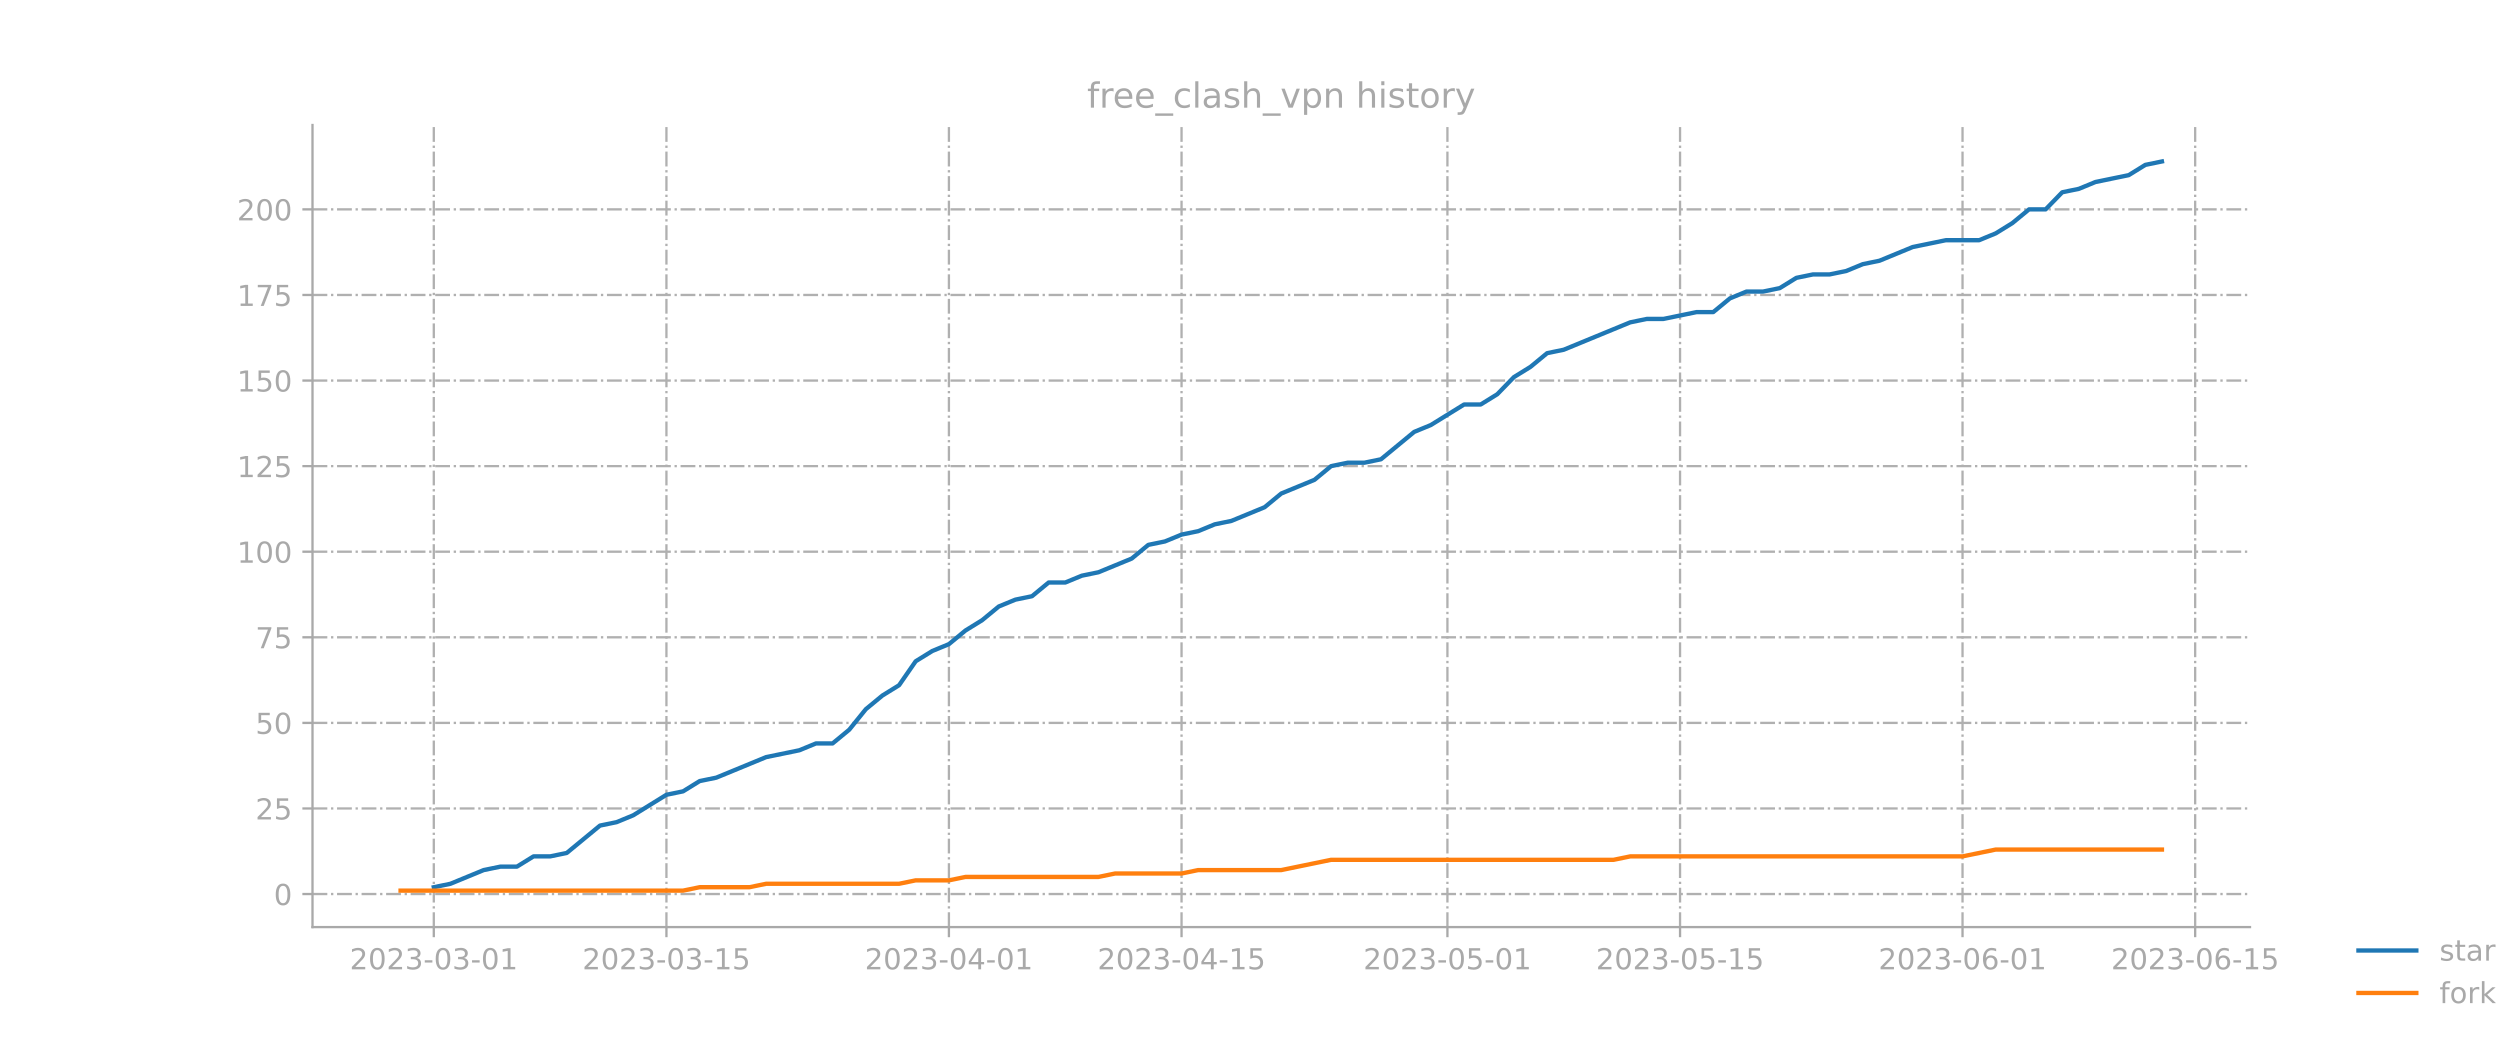
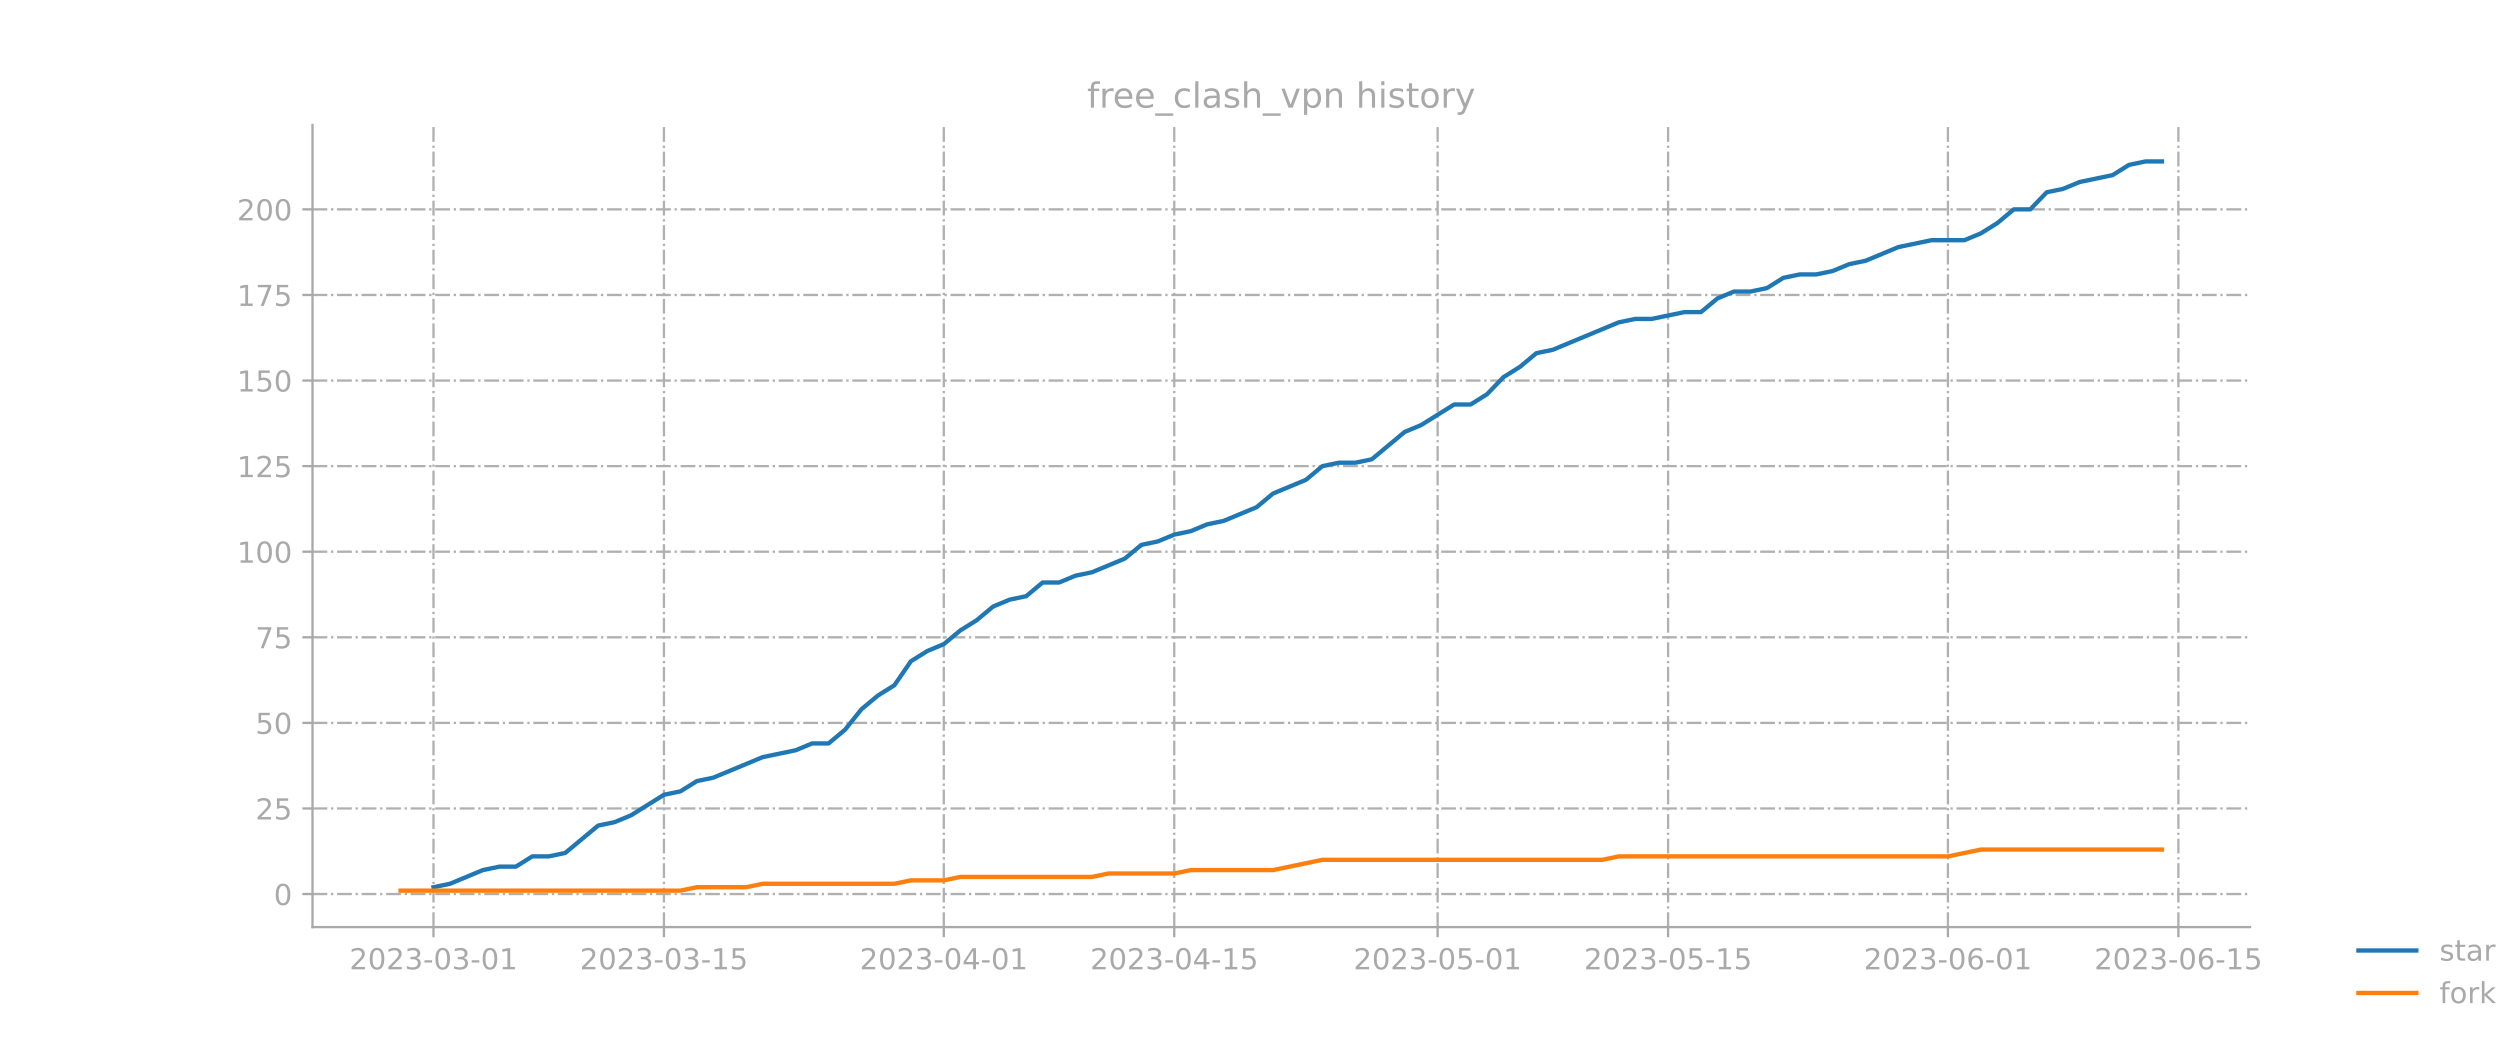
<svg xmlns="http://www.w3.org/2000/svg" xmlns:xlink="http://www.w3.org/1999/xlink" width="864pt" height="360pt" viewBox="0 0 864 360" version="1.1">
  <defs>
    <style type="text/css">*{stroke-linejoin: round; stroke-linecap: butt}</style>
  </defs>
  <g id="figure_1">
    <g id="patch_1">
      <path d="M 0 360  L 864 360  L 864 0  L 0 0  L 0 360  z " style="fill: none; opacity: 0" />
    </g>
    <g id="axes_1">
      <g id="patch_2">
        <path d="M 108 320.4  L 777.6 320.4  L 777.6 43.2  L 108 43.2  L 108 320.4  z " style="fill: none; opacity: 0" />
      </g>
      <g id="matplotlib.axis_1">
        <g id="xtick_1">
          <g id="line2d_1">
-             <path d="M 149.922 320.4  L 149.922 43.2  " clip-path="url(#p2e6ff3afac)" style="fill: none; stroke-dasharray: 5.12,1.28,0.8,1.28; stroke-dashoffset: 0; stroke: #b0b0b0; stroke-width: 0.8" />
+             <path d="M 149.814 320.4  L 149.814 43.2  " clip-path="url(#p4e46670d8c)" style="fill: none; stroke-dasharray: 5.12,1.28,0.8,1.28; stroke-dashoffset: 0; stroke: #b0b0b0; stroke-width: 0.8" />
          </g>
          <g id="line2d_2">
            <defs>
-               <path id="ma6aa16e386" d="M 0 0  L 0 3.5  " style="stroke: #a9a9a9; stroke-width: 0.8" />
+               <path id="m355b3c4fee" d="M 0 0  L 0 3.5  " style="stroke: #a9a9a9; stroke-width: 0.8" />
            </defs>
            <g>
-               <use xlink:href="#ma6aa16e386" x="149.922" y="320.4" style="fill: #a9a9a9; stroke: #a9a9a9; stroke-width: 0.8" />
+               <use xlink:href="#m355b3c4fee" x="149.814" y="320.4" style="fill: #a9a9a9; stroke: #a9a9a9; stroke-width: 0.8" />
            </g>
          </g>
          <g id="text_1">
-             <g style="fill: #a9a9a9" transform="translate(120.864 334.9984) scale(0.1 -0.1)">
+             <g style="fill: #a9a9a9" transform="translate(120.7566 334.9984) scale(0.1 -0.1)">
              <defs>
                <path id="DejaVuSans-32" d="M 1228 531  L 3431 531  L 3431 0  L 469 0  L 469 531  Q 828 903 1448 1529  Q 2069 2156 2228 2338  Q 2531 2678 2651 2914  Q 2772 3150 2772 3378  Q 2772 3750 2511 3984  Q 2250 4219 1831 4219  Q 1534 4219 1204 4116  Q 875 4013 500 3803  L 500 4441  Q 881 4594 1212 4672  Q 1544 4750 1819 4750  Q 2544 4750 2975 4387  Q 3406 4025 3406 3419  Q 3406 3131 3298 2873  Q 3191 2616 2906 2266  Q 2828 2175 2409 1742  Q 1991 1309 1228 531  z " transform="scale(0.015625)" />
                <path id="DejaVuSans-30" d="M 2034 4250  Q 1547 4250 1301 3770  Q 1056 3291 1056 2328  Q 1056 1369 1301 889  Q 1547 409 2034 409  Q 2525 409 2770 889  Q 3016 1369 3016 2328  Q 3016 3291 2770 3770  Q 2525 4250 2034 4250  z M 2034 4750  Q 2819 4750 3233 4129  Q 3647 3509 3647 2328  Q 3647 1150 3233 529  Q 2819 -91 2034 -91  Q 1250 -91 836 529  Q 422 1150 422 2328  Q 422 3509 836 4129  Q 1250 4750 2034 4750  z " transform="scale(0.015625)" />
                <path id="DejaVuSans-33" d="M 2597 2516  Q 3050 2419 3304 2112  Q 3559 1806 3559 1356  Q 3559 666 3084 287  Q 2609 -91 1734 -91  Q 1441 -91 1130 -33  Q 819 25 488 141  L 488 750  Q 750 597 1062 519  Q 1375 441 1716 441  Q 2309 441 2620 675  Q 2931 909 2931 1356  Q 2931 1769 2642 2001  Q 2353 2234 1838 2234  L 1294 2234  L 1294 2753  L 1863 2753  Q 2328 2753 2575 2939  Q 2822 3125 2822 3475  Q 2822 3834 2567 4026  Q 2313 4219 1838 4219  Q 1578 4219 1281 4162  Q 984 4106 628 3988  L 628 4550  Q 988 4650 1302 4700  Q 1616 4750 1894 4750  Q 2613 4750 3031 4423  Q 3450 4097 3450 3541  Q 3450 3153 3228 2886  Q 3006 2619 2597 2516  z " transform="scale(0.015625)" />
                <path id="DejaVuSans-2d" d="M 313 2009  L 1997 2009  L 1997 1497  L 313 1497  L 313 2009  z " transform="scale(0.015625)" />
                <path id="DejaVuSans-31" d="M 794 531  L 1825 531  L 1825 4091  L 703 3866  L 703 4441  L 1819 4666  L 2450 4666  L 2450 531  L 3481 531  L 3481 0  L 794 0  L 794 531  z " transform="scale(0.015625)" />
              </defs>
              <use xlink:href="#DejaVuSans-32" />
              <use xlink:href="#DejaVuSans-30" x="63.623" />
              <use xlink:href="#DejaVuSans-32" x="127.246" />
              <use xlink:href="#DejaVuSans-33" x="190.869" />
              <use xlink:href="#DejaVuSans-2d" x="254.492" />
              <use xlink:href="#DejaVuSans-30" x="290.576" />
              <use xlink:href="#DejaVuSans-33" x="354.199" />
              <use xlink:href="#DejaVuSans-2d" x="417.822" />
              <use xlink:href="#DejaVuSans-30" x="453.906" />
              <use xlink:href="#DejaVuSans-31" x="517.529" />
            </g>
          </g>
        </g>
        <g id="xtick_2">
          <g id="line2d_3">
-             <path d="M 230.32 320.4  L 230.32 43.2  " clip-path="url(#p2e6ff3afac)" style="fill: none; stroke-dasharray: 5.12,1.28,0.8,1.28; stroke-dashoffset: 0; stroke: #b0b0b0; stroke-width: 0.8" />
+             <path d="M 229.461 320.4  L 229.461 43.2  " clip-path="url(#p4e46670d8c)" style="fill: none; stroke-dasharray: 5.12,1.28,0.8,1.28; stroke-dashoffset: 0; stroke: #b0b0b0; stroke-width: 0.8" />
          </g>
          <g id="line2d_4">
            <g>
-               <use xlink:href="#ma6aa16e386" x="230.32" y="320.4" style="fill: #a9a9a9; stroke: #a9a9a9; stroke-width: 0.8" />
+               <use xlink:href="#m355b3c4fee" x="229.461" y="320.4" style="fill: #a9a9a9; stroke: #a9a9a9; stroke-width: 0.8" />
            </g>
          </g>
          <g id="text_2">
-             <g style="fill: #a9a9a9" transform="translate(201.2619 334.9984) scale(0.1 -0.1)">
+             <g style="fill: #a9a9a9" transform="translate(200.4032 334.9984) scale(0.1 -0.1)">
              <defs>
                <path id="DejaVuSans-35" d="M 691 4666  L 3169 4666  L 3169 4134  L 1269 4134  L 1269 2991  Q 1406 3038 1543 3061  Q 1681 3084 1819 3084  Q 2600 3084 3056 2656  Q 3513 2228 3513 1497  Q 3513 744 3044 326  Q 2575 -91 1722 -91  Q 1428 -91 1123 -41  Q 819 9 494 109  L 494 744  Q 775 591 1075 516  Q 1375 441 1709 441  Q 2250 441 2565 725  Q 2881 1009 2881 1497  Q 2881 1984 2565 2268  Q 2250 2553 1709 2553  Q 1456 2553 1204 2497  Q 953 2441 691 2322  L 691 4666  z " transform="scale(0.015625)" />
              </defs>
              <use xlink:href="#DejaVuSans-32" />
              <use xlink:href="#DejaVuSans-30" x="63.623" />
              <use xlink:href="#DejaVuSans-32" x="127.246" />
              <use xlink:href="#DejaVuSans-33" x="190.869" />
              <use xlink:href="#DejaVuSans-2d" x="254.492" />
              <use xlink:href="#DejaVuSans-30" x="290.576" />
              <use xlink:href="#DejaVuSans-33" x="354.199" />
              <use xlink:href="#DejaVuSans-2d" x="417.822" />
              <use xlink:href="#DejaVuSans-31" x="453.906" />
              <use xlink:href="#DejaVuSans-35" x="517.529" />
            </g>
          </g>
        </g>
        <g id="xtick_3">
          <g id="line2d_5">
-             <path d="M 327.946 320.4  L 327.946 43.2  " clip-path="url(#p2e6ff3afac)" style="fill: none; stroke-dasharray: 5.12,1.28,0.8,1.28; stroke-dashoffset: 0; stroke: #b0b0b0; stroke-width: 0.8" />
+             <path d="M 326.175 320.4  L 326.175 43.2  " clip-path="url(#p4e46670d8c)" style="fill: none; stroke-dasharray: 5.12,1.28,0.8,1.28; stroke-dashoffset: 0; stroke: #b0b0b0; stroke-width: 0.8" />
          </g>
          <g id="line2d_6">
            <g>
-               <use xlink:href="#ma6aa16e386" x="327.946" y="320.4" style="fill: #a9a9a9; stroke: #a9a9a9; stroke-width: 0.8" />
+               <use xlink:href="#m355b3c4fee" x="326.175" y="320.4" style="fill: #a9a9a9; stroke: #a9a9a9; stroke-width: 0.8" />
            </g>
          </g>
          <g id="text_3">
-             <g style="fill: #a9a9a9" transform="translate(298.888 334.9984) scale(0.1 -0.1)">
+             <g style="fill: #a9a9a9" transform="translate(297.1169 334.9984) scale(0.1 -0.1)">
              <defs>
                <path id="DejaVuSans-34" d="M 2419 4116  L 825 1625  L 2419 1625  L 2419 4116  z M 2253 4666  L 3047 4666  L 3047 1625  L 3713 1625  L 3713 1100  L 3047 1100  L 3047 0  L 2419 0  L 2419 1100  L 313 1100  L 313 1709  L 2253 4666  z " transform="scale(0.015625)" />
              </defs>
              <use xlink:href="#DejaVuSans-32" />
              <use xlink:href="#DejaVuSans-30" x="63.623" />
              <use xlink:href="#DejaVuSans-32" x="127.246" />
              <use xlink:href="#DejaVuSans-33" x="190.869" />
              <use xlink:href="#DejaVuSans-2d" x="254.492" />
              <use xlink:href="#DejaVuSans-30" x="290.576" />
              <use xlink:href="#DejaVuSans-34" x="354.199" />
              <use xlink:href="#DejaVuSans-2d" x="417.822" />
              <use xlink:href="#DejaVuSans-30" x="453.906" />
              <use xlink:href="#DejaVuSans-31" x="517.529" />
            </g>
          </g>
        </g>
        <g id="xtick_4">
          <g id="line2d_7">
-             <path d="M 408.344 320.4  L 408.344 43.2  " clip-path="url(#p2e6ff3afac)" style="fill: none; stroke-dasharray: 5.12,1.28,0.8,1.28; stroke-dashoffset: 0; stroke: #b0b0b0; stroke-width: 0.8" />
+             <path d="M 405.821 320.4  L 405.821 43.2  " clip-path="url(#p4e46670d8c)" style="fill: none; stroke-dasharray: 5.12,1.28,0.8,1.28; stroke-dashoffset: 0; stroke: #b0b0b0; stroke-width: 0.8" />
          </g>
          <g id="line2d_8">
            <g>
-               <use xlink:href="#ma6aa16e386" x="408.344" y="320.4" style="fill: #a9a9a9; stroke: #a9a9a9; stroke-width: 0.8" />
+               <use xlink:href="#m355b3c4fee" x="405.821" y="320.4" style="fill: #a9a9a9; stroke: #a9a9a9; stroke-width: 0.8" />
            </g>
          </g>
          <g id="text_4">
-             <g style="fill: #a9a9a9" transform="translate(379.2859 334.9984) scale(0.1 -0.1)">
+             <g style="fill: #a9a9a9" transform="translate(376.7634 334.9984) scale(0.1 -0.1)">
              <use xlink:href="#DejaVuSans-32" />
              <use xlink:href="#DejaVuSans-30" x="63.623" />
              <use xlink:href="#DejaVuSans-32" x="127.246" />
              <use xlink:href="#DejaVuSans-33" x="190.869" />
              <use xlink:href="#DejaVuSans-2d" x="254.492" />
              <use xlink:href="#DejaVuSans-30" x="290.576" />
              <use xlink:href="#DejaVuSans-34" x="354.199" />
              <use xlink:href="#DejaVuSans-2d" x="417.822" />
              <use xlink:href="#DejaVuSans-31" x="453.906" />
              <use xlink:href="#DejaVuSans-35" x="517.529" />
            </g>
          </g>
        </g>
        <g id="xtick_5">
          <g id="line2d_9">
-             <path d="M 500.227 320.4  L 500.227 43.2  " clip-path="url(#p2e6ff3afac)" style="fill: none; stroke-dasharray: 5.12,1.28,0.8,1.28; stroke-dashoffset: 0; stroke: #b0b0b0; stroke-width: 0.8" />
+             <path d="M 496.846 320.4  L 496.846 43.2  " clip-path="url(#p4e46670d8c)" style="fill: none; stroke-dasharray: 5.12,1.28,0.8,1.28; stroke-dashoffset: 0; stroke: #b0b0b0; stroke-width: 0.8" />
          </g>
          <g id="line2d_10">
            <g>
-               <use xlink:href="#ma6aa16e386" x="500.227" y="320.4" style="fill: #a9a9a9; stroke: #a9a9a9; stroke-width: 0.8" />
+               <use xlink:href="#m355b3c4fee" x="496.846" y="320.4" style="fill: #a9a9a9; stroke: #a9a9a9; stroke-width: 0.8" />
            </g>
          </g>
          <g id="text_5">
-             <g style="fill: #a9a9a9" transform="translate(471.1693 334.9984) scale(0.1 -0.1)">
+             <g style="fill: #a9a9a9" transform="translate(467.7881 334.9984) scale(0.1 -0.1)">
              <use xlink:href="#DejaVuSans-32" />
              <use xlink:href="#DejaVuSans-30" x="63.623" />
              <use xlink:href="#DejaVuSans-32" x="127.246" />
              <use xlink:href="#DejaVuSans-33" x="190.869" />
              <use xlink:href="#DejaVuSans-2d" x="254.492" />
              <use xlink:href="#DejaVuSans-30" x="290.576" />
              <use xlink:href="#DejaVuSans-35" x="354.199" />
              <use xlink:href="#DejaVuSans-2d" x="417.822" />
              <use xlink:href="#DejaVuSans-30" x="453.906" />
              <use xlink:href="#DejaVuSans-31" x="517.529" />
            </g>
          </g>
        </g>
        <g id="xtick_6">
          <g id="line2d_11">
-             <path d="M 580.625 320.4  L 580.625 43.2  " clip-path="url(#p2e6ff3afac)" style="fill: none; stroke-dasharray: 5.12,1.28,0.8,1.28; stroke-dashoffset: 0; stroke: #b0b0b0; stroke-width: 0.8" />
+             <path d="M 576.492 320.4  L 576.492 43.2  " clip-path="url(#p4e46670d8c)" style="fill: none; stroke-dasharray: 5.12,1.28,0.8,1.28; stroke-dashoffset: 0; stroke: #b0b0b0; stroke-width: 0.8" />
          </g>
          <g id="line2d_12">
            <g>
-               <use xlink:href="#ma6aa16e386" x="580.625" y="320.4" style="fill: #a9a9a9; stroke: #a9a9a9; stroke-width: 0.8" />
+               <use xlink:href="#m355b3c4fee" x="576.492" y="320.4" style="fill: #a9a9a9; stroke: #a9a9a9; stroke-width: 0.8" />
            </g>
          </g>
          <g id="text_6">
-             <g style="fill: #a9a9a9" transform="translate(551.5672 334.9984) scale(0.1 -0.1)">
+             <g style="fill: #a9a9a9" transform="translate(547.4346 334.9984) scale(0.1 -0.1)">
              <use xlink:href="#DejaVuSans-32" />
              <use xlink:href="#DejaVuSans-30" x="63.623" />
              <use xlink:href="#DejaVuSans-32" x="127.246" />
              <use xlink:href="#DejaVuSans-33" x="190.869" />
              <use xlink:href="#DejaVuSans-2d" x="254.492" />
              <use xlink:href="#DejaVuSans-30" x="290.576" />
              <use xlink:href="#DejaVuSans-35" x="354.199" />
              <use xlink:href="#DejaVuSans-2d" x="417.822" />
              <use xlink:href="#DejaVuSans-31" x="453.906" />
              <use xlink:href="#DejaVuSans-35" x="517.529" />
            </g>
          </g>
        </g>
        <g id="xtick_7">
          <g id="line2d_13">
-             <path d="M 678.251 320.4  L 678.251 43.2  " clip-path="url(#p2e6ff3afac)" style="fill: none; stroke-dasharray: 5.12,1.28,0.8,1.28; stroke-dashoffset: 0; stroke: #b0b0b0; stroke-width: 0.8" />
+             <path d="M 673.206 320.4  L 673.206 43.2  " clip-path="url(#p4e46670d8c)" style="fill: none; stroke-dasharray: 5.12,1.28,0.8,1.28; stroke-dashoffset: 0; stroke: #b0b0b0; stroke-width: 0.8" />
          </g>
          <g id="line2d_14">
            <g>
-               <use xlink:href="#ma6aa16e386" x="678.251" y="320.4" style="fill: #a9a9a9; stroke: #a9a9a9; stroke-width: 0.8" />
+               <use xlink:href="#m355b3c4fee" x="673.206" y="320.4" style="fill: #a9a9a9; stroke: #a9a9a9; stroke-width: 0.8" />
            </g>
          </g>
          <g id="text_7">
-             <g style="fill: #a9a9a9" transform="translate(649.1933 334.9984) scale(0.1 -0.1)">
+             <g style="fill: #a9a9a9" transform="translate(644.1483 334.9984) scale(0.1 -0.1)">
              <defs>
                <path id="DejaVuSans-36" d="M 2113 2584  Q 1688 2584 1439 2293  Q 1191 2003 1191 1497  Q 1191 994 1439 701  Q 1688 409 2113 409  Q 2538 409 2786 701  Q 3034 994 3034 1497  Q 3034 2003 2786 2293  Q 2538 2584 2113 2584  z M 3366 4563  L 3366 3988  Q 3128 4100 2886 4159  Q 2644 4219 2406 4219  Q 1781 4219 1451 3797  Q 1122 3375 1075 2522  Q 1259 2794 1537 2939  Q 1816 3084 2150 3084  Q 2853 3084 3261 2657  Q 3669 2231 3669 1497  Q 3669 778 3244 343  Q 2819 -91 2113 -91  Q 1303 -91 875 529  Q 447 1150 447 2328  Q 447 3434 972 4092  Q 1497 4750 2381 4750  Q 2619 4750 2861 4703  Q 3103 4656 3366 4563  z " transform="scale(0.015625)" />
              </defs>
              <use xlink:href="#DejaVuSans-32" />
              <use xlink:href="#DejaVuSans-30" x="63.623" />
              <use xlink:href="#DejaVuSans-32" x="127.246" />
              <use xlink:href="#DejaVuSans-33" x="190.869" />
              <use xlink:href="#DejaVuSans-2d" x="254.492" />
              <use xlink:href="#DejaVuSans-30" x="290.576" />
              <use xlink:href="#DejaVuSans-36" x="354.199" />
              <use xlink:href="#DejaVuSans-2d" x="417.822" />
              <use xlink:href="#DejaVuSans-30" x="453.906" />
              <use xlink:href="#DejaVuSans-31" x="517.529" />
            </g>
          </g>
        </g>
        <g id="xtick_8">
          <g id="line2d_15">
-             <path d="M 758.649 320.4  L 758.649 43.2  " clip-path="url(#p2e6ff3afac)" style="fill: none; stroke-dasharray: 5.12,1.28,0.8,1.28; stroke-dashoffset: 0; stroke: #b0b0b0; stroke-width: 0.8" />
+             <path d="M 752.853 320.4  L 752.853 43.2  " clip-path="url(#p4e46670d8c)" style="fill: none; stroke-dasharray: 5.12,1.28,0.8,1.28; stroke-dashoffset: 0; stroke: #b0b0b0; stroke-width: 0.8" />
          </g>
          <g id="line2d_16">
            <g>
-               <use xlink:href="#ma6aa16e386" x="758.649" y="320.4" style="fill: #a9a9a9; stroke: #a9a9a9; stroke-width: 0.8" />
+               <use xlink:href="#m355b3c4fee" x="752.853" y="320.4" style="fill: #a9a9a9; stroke: #a9a9a9; stroke-width: 0.8" />
            </g>
          </g>
          <g id="text_8">
-             <g style="fill: #a9a9a9" transform="translate(729.5912 334.9984) scale(0.1 -0.1)">
+             <g style="fill: #a9a9a9" transform="translate(723.7949 334.9984) scale(0.1 -0.1)">
              <use xlink:href="#DejaVuSans-32" />
              <use xlink:href="#DejaVuSans-30" x="63.623" />
              <use xlink:href="#DejaVuSans-32" x="127.246" />
              <use xlink:href="#DejaVuSans-33" x="190.869" />
              <use xlink:href="#DejaVuSans-2d" x="254.492" />
              <use xlink:href="#DejaVuSans-30" x="290.576" />
              <use xlink:href="#DejaVuSans-36" x="354.199" />
              <use xlink:href="#DejaVuSans-2d" x="417.822" />
              <use xlink:href="#DejaVuSans-31" x="453.906" />
              <use xlink:href="#DejaVuSans-35" x="517.529" />
            </g>
          </g>
        </g>
      </g>
      <g id="matplotlib.axis_2">
        <g id="ytick_1">
          <g id="line2d_17">
-             <path d="M 108 308.983  L 777.6 308.983  " clip-path="url(#p2e6ff3afac)" style="fill: none; stroke-dasharray: 5.12,1.28,0.8,1.28; stroke-dashoffset: 0; stroke: #b0b0b0; stroke-width: 0.8" />
+             <path d="M 108 308.983  L 777.6 308.983  " clip-path="url(#p4e46670d8c)" style="fill: none; stroke-dasharray: 5.12,1.28,0.8,1.28; stroke-dashoffset: 0; stroke: #b0b0b0; stroke-width: 0.8" />
          </g>
          <g id="line2d_18">
            <defs>
-               <path id="me99f945693" d="M 0 0  L -3.5 0  " style="stroke: #a9a9a9; stroke-width: 0.8" />
+               <path id="m45c6a0ce3c" d="M 0 0  L -3.5 0  " style="stroke: #a9a9a9; stroke-width: 0.8" />
            </defs>
            <g>
-               <use xlink:href="#me99f945693" x="108" y="308.983" style="fill: #a9a9a9; stroke: #a9a9a9; stroke-width: 0.8" />
+               <use xlink:href="#m45c6a0ce3c" x="108" y="308.983" style="fill: #a9a9a9; stroke: #a9a9a9; stroke-width: 0.8" />
            </g>
          </g>
          <g id="text_9">
            <g style="fill: #a9a9a9" transform="translate(94.6375 312.7823) scale(0.1 -0.1)">
              <use xlink:href="#DejaVuSans-30" />
            </g>
          </g>
        </g>
        <g id="ytick_2">
          <g id="line2d_19">
-             <path d="M 108 279.406  L 777.6 279.406  " clip-path="url(#p2e6ff3afac)" style="fill: none; stroke-dasharray: 5.12,1.28,0.8,1.28; stroke-dashoffset: 0; stroke: #b0b0b0; stroke-width: 0.8" />
+             <path d="M 108 279.406  L 777.6 279.406  " clip-path="url(#p4e46670d8c)" style="fill: none; stroke-dasharray: 5.12,1.28,0.8,1.28; stroke-dashoffset: 0; stroke: #b0b0b0; stroke-width: 0.8" />
          </g>
          <g id="line2d_20">
            <g>
-               <use xlink:href="#me99f945693" x="108" y="279.406" style="fill: #a9a9a9; stroke: #a9a9a9; stroke-width: 0.8" />
+               <use xlink:href="#m45c6a0ce3c" x="108" y="279.406" style="fill: #a9a9a9; stroke: #a9a9a9; stroke-width: 0.8" />
            </g>
          </g>
          <g id="text_10">
            <g style="fill: #a9a9a9" transform="translate(88.275 283.2049) scale(0.1 -0.1)">
              <use xlink:href="#DejaVuSans-32" />
              <use xlink:href="#DejaVuSans-35" x="63.623" />
            </g>
          </g>
        </g>
        <g id="ytick_3">
          <g id="line2d_21">
-             <path d="M 108 249.828  L 777.6 249.828  " clip-path="url(#p2e6ff3afac)" style="fill: none; stroke-dasharray: 5.12,1.28,0.8,1.28; stroke-dashoffset: 0; stroke: #b0b0b0; stroke-width: 0.8" />
+             <path d="M 108 249.828  L 777.6 249.828  " clip-path="url(#p4e46670d8c)" style="fill: none; stroke-dasharray: 5.12,1.28,0.8,1.28; stroke-dashoffset: 0; stroke: #b0b0b0; stroke-width: 0.8" />
          </g>
          <g id="line2d_22">
            <g>
-               <use xlink:href="#me99f945693" x="108" y="249.828" style="fill: #a9a9a9; stroke: #a9a9a9; stroke-width: 0.8" />
+               <use xlink:href="#m45c6a0ce3c" x="108" y="249.828" style="fill: #a9a9a9; stroke: #a9a9a9; stroke-width: 0.8" />
            </g>
          </g>
          <g id="text_11">
            <g style="fill: #a9a9a9" transform="translate(88.275 253.6274) scale(0.1 -0.1)">
              <use xlink:href="#DejaVuSans-35" />
              <use xlink:href="#DejaVuSans-30" x="63.623" />
            </g>
          </g>
        </g>
        <g id="ytick_4">
          <g id="line2d_23">
-             <path d="M 108 220.251  L 777.6 220.251  " clip-path="url(#p2e6ff3afac)" style="fill: none; stroke-dasharray: 5.12,1.28,0.8,1.28; stroke-dashoffset: 0; stroke: #b0b0b0; stroke-width: 0.8" />
+             <path d="M 108 220.251  L 777.6 220.251  " clip-path="url(#p4e46670d8c)" style="fill: none; stroke-dasharray: 5.12,1.28,0.8,1.28; stroke-dashoffset: 0; stroke: #b0b0b0; stroke-width: 0.8" />
          </g>
          <g id="line2d_24">
            <g>
-               <use xlink:href="#me99f945693" x="108" y="220.251" style="fill: #a9a9a9; stroke: #a9a9a9; stroke-width: 0.8" />
+               <use xlink:href="#m45c6a0ce3c" x="108" y="220.251" style="fill: #a9a9a9; stroke: #a9a9a9; stroke-width: 0.8" />
            </g>
          </g>
          <g id="text_12">
            <g style="fill: #a9a9a9" transform="translate(88.275 224.0499) scale(0.1 -0.1)">
              <defs>
                <path id="DejaVuSans-37" d="M 525 4666  L 3525 4666  L 3525 4397  L 1831 0  L 1172 0  L 2766 4134  L 525 4134  L 525 4666  z " transform="scale(0.015625)" />
              </defs>
              <use xlink:href="#DejaVuSans-37" />
              <use xlink:href="#DejaVuSans-35" x="63.623" />
            </g>
          </g>
        </g>
        <g id="ytick_5">
          <g id="line2d_25">
-             <path d="M 108 190.673  L 777.6 190.673  " clip-path="url(#p2e6ff3afac)" style="fill: none; stroke-dasharray: 5.12,1.28,0.8,1.28; stroke-dashoffset: 0; stroke: #b0b0b0; stroke-width: 0.8" />
+             <path d="M 108 190.673  L 777.6 190.673  " clip-path="url(#p4e46670d8c)" style="fill: none; stroke-dasharray: 5.12,1.28,0.8,1.28; stroke-dashoffset: 0; stroke: #b0b0b0; stroke-width: 0.8" />
          </g>
          <g id="line2d_26">
            <g>
-               <use xlink:href="#me99f945693" x="108" y="190.673" style="fill: #a9a9a9; stroke: #a9a9a9; stroke-width: 0.8" />
+               <use xlink:href="#m45c6a0ce3c" x="108" y="190.673" style="fill: #a9a9a9; stroke: #a9a9a9; stroke-width: 0.8" />
            </g>
          </g>
          <g id="text_13">
            <g style="fill: #a9a9a9" transform="translate(81.9125 194.4725) scale(0.1 -0.1)">
              <use xlink:href="#DejaVuSans-31" />
              <use xlink:href="#DejaVuSans-30" x="63.623" />
              <use xlink:href="#DejaVuSans-30" x="127.246" />
            </g>
          </g>
        </g>
        <g id="ytick_6">
          <g id="line2d_27">
-             <path d="M 108 161.096  L 777.6 161.096  " clip-path="url(#p2e6ff3afac)" style="fill: none; stroke-dasharray: 5.12,1.28,0.8,1.28; stroke-dashoffset: 0; stroke: #b0b0b0; stroke-width: 0.8" />
+             <path d="M 108 161.096  L 777.6 161.096  " clip-path="url(#p4e46670d8c)" style="fill: none; stroke-dasharray: 5.12,1.28,0.8,1.28; stroke-dashoffset: 0; stroke: #b0b0b0; stroke-width: 0.8" />
          </g>
          <g id="line2d_28">
            <g>
-               <use xlink:href="#me99f945693" x="108" y="161.096" style="fill: #a9a9a9; stroke: #a9a9a9; stroke-width: 0.8" />
+               <use xlink:href="#m45c6a0ce3c" x="108" y="161.096" style="fill: #a9a9a9; stroke: #a9a9a9; stroke-width: 0.8" />
            </g>
          </g>
          <g id="text_14">
            <g style="fill: #a9a9a9" transform="translate(81.9125 164.895) scale(0.1 -0.1)">
              <use xlink:href="#DejaVuSans-31" />
              <use xlink:href="#DejaVuSans-32" x="63.623" />
              <use xlink:href="#DejaVuSans-35" x="127.246" />
            </g>
          </g>
        </g>
        <g id="ytick_7">
          <g id="line2d_29">
-             <path d="M 108 131.518  L 777.6 131.518  " clip-path="url(#p2e6ff3afac)" style="fill: none; stroke-dasharray: 5.12,1.28,0.8,1.28; stroke-dashoffset: 0; stroke: #b0b0b0; stroke-width: 0.8" />
+             <path d="M 108 131.518  L 777.6 131.518  " clip-path="url(#p4e46670d8c)" style="fill: none; stroke-dasharray: 5.12,1.28,0.8,1.28; stroke-dashoffset: 0; stroke: #b0b0b0; stroke-width: 0.8" />
          </g>
          <g id="line2d_30">
            <g>
-               <use xlink:href="#me99f945693" x="108" y="131.518" style="fill: #a9a9a9; stroke: #a9a9a9; stroke-width: 0.8" />
+               <use xlink:href="#m45c6a0ce3c" x="108" y="131.518" style="fill: #a9a9a9; stroke: #a9a9a9; stroke-width: 0.8" />
            </g>
          </g>
          <g id="text_15">
            <g style="fill: #a9a9a9" transform="translate(81.9125 135.3175) scale(0.1 -0.1)">
              <use xlink:href="#DejaVuSans-31" />
              <use xlink:href="#DejaVuSans-35" x="63.623" />
              <use xlink:href="#DejaVuSans-30" x="127.246" />
            </g>
          </g>
        </g>
        <g id="ytick_8">
          <g id="line2d_31">
-             <path d="M 108 101.941  L 777.6 101.941  " clip-path="url(#p2e6ff3afac)" style="fill: none; stroke-dasharray: 5.12,1.28,0.8,1.28; stroke-dashoffset: 0; stroke: #b0b0b0; stroke-width: 0.8" />
+             <path d="M 108 101.941  L 777.6 101.941  " clip-path="url(#p4e46670d8c)" style="fill: none; stroke-dasharray: 5.12,1.28,0.8,1.28; stroke-dashoffset: 0; stroke: #b0b0b0; stroke-width: 0.8" />
          </g>
          <g id="line2d_32">
            <g>
-               <use xlink:href="#me99f945693" x="108" y="101.941" style="fill: #a9a9a9; stroke: #a9a9a9; stroke-width: 0.8" />
+               <use xlink:href="#m45c6a0ce3c" x="108" y="101.941" style="fill: #a9a9a9; stroke: #a9a9a9; stroke-width: 0.8" />
            </g>
          </g>
          <g id="text_16">
            <g style="fill: #a9a9a9" transform="translate(81.9125 105.7401) scale(0.1 -0.1)">
              <use xlink:href="#DejaVuSans-31" />
              <use xlink:href="#DejaVuSans-37" x="63.623" />
              <use xlink:href="#DejaVuSans-35" x="127.246" />
            </g>
          </g>
        </g>
        <g id="ytick_9">
          <g id="line2d_33">
-             <path d="M 108 72.363  L 777.6 72.363  " clip-path="url(#p2e6ff3afac)" style="fill: none; stroke-dasharray: 5.12,1.28,0.8,1.28; stroke-dashoffset: 0; stroke: #b0b0b0; stroke-width: 0.8" />
+             <path d="M 108 72.363  L 777.6 72.363  " clip-path="url(#p4e46670d8c)" style="fill: none; stroke-dasharray: 5.12,1.28,0.8,1.28; stroke-dashoffset: 0; stroke: #b0b0b0; stroke-width: 0.8" />
          </g>
          <g id="line2d_34">
            <g>
-               <use xlink:href="#me99f945693" x="108" y="72.363" style="fill: #a9a9a9; stroke: #a9a9a9; stroke-width: 0.8" />
+               <use xlink:href="#m45c6a0ce3c" x="108" y="72.363" style="fill: #a9a9a9; stroke: #a9a9a9; stroke-width: 0.8" />
            </g>
          </g>
          <g id="text_17">
            <g style="fill: #a9a9a9" transform="translate(81.9125 76.1626) scale(0.1 -0.1)">
              <use xlink:href="#DejaVuSans-32" />
              <use xlink:href="#DejaVuSans-30" x="63.623" />
              <use xlink:href="#DejaVuSans-30" x="127.246" />
            </g>
          </g>
        </g>
      </g>
      <g id="line2d_35">
-         <path d="M 149.922 306.617  L 155.664 305.434  L 161.407 303.068  L 167.15 300.701  L 172.893 299.518  L 178.635 299.518  L 184.378 295.969  L 190.121 295.969  L 195.863 294.786  L 201.606 290.054  L 207.349 285.321  L 213.092 284.138  L 218.834 281.772  L 224.577 278.223  L 230.32 274.673  L 236.062 273.49  L 241.805 269.941  L 247.548 268.758  L 253.291 266.392  L 259.033 264.025  L 264.776 261.659  L 270.519 260.476  L 276.261 259.293  L 282.004 256.927  L 287.747 256.927  L 293.49 252.194  L 299.232 245.096  L 304.975 240.363  L 310.718 236.814  L 316.46 228.532  L 322.203 224.983  L 327.946 222.617  L 333.689 217.885  L 339.431 214.335  L 345.174 209.603  L 350.917 207.237  L 356.659 206.054  L 362.402 201.321  L 368.145 201.321  L 373.887 198.955  L 379.63 197.772  L 385.373 195.406  L 391.116 193.039  L 396.858 188.307  L 402.601 187.124  L 408.344 184.758  L 414.086 183.575  L 419.829 181.208  L 425.572 180.025  L 431.315 177.659  L 437.057 175.293  L 442.8 170.561  L 448.543 168.194  L 454.285 165.828  L 460.028 161.096  L 465.771 159.913  L 471.514 159.913  L 477.256 158.73  L 482.999 153.997  L 488.742 149.265  L 494.484 146.899  L 500.227 143.349  L 505.97 139.8  L 511.713 139.8  L 517.455 136.251  L 523.198 130.335  L 528.941 126.786  L 534.683 122.054  L 540.426 120.87  L 546.169 118.504  L 551.911 116.138  L 557.654 113.772  L 563.397 111.406  L 569.14 110.223  L 574.882 110.223  L 580.625 109.039  L 586.368 107.856  L 592.11 107.856  L 597.853 103.124  L 603.596 100.758  L 609.339 100.758  L 615.081 99.575  L 620.824 96.025  L 626.567 94.842  L 632.309 94.842  L 638.052 93.659  L 643.795 91.293  L 649.538 90.11  L 655.28 87.744  L 661.023 85.377  L 666.766 84.194  L 672.508 83.011  L 678.251 83.011  L 683.994 83.011  L 689.737 80.645  L 695.479 77.096  L 701.222 72.363  L 706.965 72.363  L 712.707 66.448  L 718.45 65.265  L 724.193 62.899  L 729.936 61.715  L 735.678 60.532  L 741.421 56.983  L 747.164 55.8  " clip-path="url(#p2e6ff3afac)" style="fill: none; stroke: #1f77b4; stroke-width: 1.5; stroke-linecap: square" />
+         <path d="M 149.814 306.617  L 155.503 305.434  L 161.193 303.068  L 166.882 300.701  L 172.571 299.518  L 178.26 299.518  L 183.949 295.969  L 189.638 295.969  L 195.327 294.786  L 201.016 290.054  L 206.705 285.321  L 212.394 284.138  L 218.083 281.772  L 223.772 278.223  L 229.461 274.673  L 235.15 273.49  L 240.839 269.941  L 246.528 268.758  L 252.217 266.392  L 257.906 264.025  L 263.595 261.659  L 269.284 260.476  L 274.973 259.293  L 280.662 256.927  L 286.351 256.927  L 292.04 252.194  L 297.729 245.096  L 303.419 240.363  L 309.108 236.814  L 314.797 228.532  L 320.486 224.983  L 326.175 222.617  L 331.864 217.885  L 337.553 214.335  L 343.242 209.603  L 348.931 207.237  L 354.62 206.054  L 360.309 201.321  L 365.998 201.321  L 371.687 198.955  L 377.376 197.772  L 383.065 195.406  L 388.754 193.039  L 394.443 188.307  L 400.132 187.124  L 405.821 184.758  L 411.51 183.575  L 417.199 181.208  L 422.888 180.025  L 428.577 177.659  L 434.266 175.293  L 439.955 170.561  L 445.645 168.194  L 451.334 165.828  L 457.023 161.096  L 462.712 159.913  L 468.401 159.913  L 474.09 158.73  L 479.779 153.997  L 485.468 149.265  L 491.157 146.899  L 496.846 143.349  L 502.535 139.8  L 508.224 139.8  L 513.913 136.251  L 519.602 130.335  L 525.291 126.786  L 530.98 122.054  L 536.669 120.87  L 542.358 118.504  L 548.047 116.138  L 553.736 113.772  L 559.425 111.406  L 565.114 110.223  L 570.803 110.223  L 576.492 109.039  L 582.181 107.856  L 587.871 107.856  L 593.56 103.124  L 599.249 100.758  L 604.938 100.758  L 610.627 99.575  L 616.316 96.025  L 622.005 94.842  L 627.694 94.842  L 633.383 93.659  L 639.072 91.293  L 644.761 90.11  L 650.45 87.744  L 656.139 85.377  L 661.828 84.194  L 667.517 83.011  L 673.206 83.011  L 678.895 83.011  L 684.584 80.645  L 690.273 77.096  L 695.962 72.363  L 701.651 72.363  L 707.34 66.448  L 713.029 65.265  L 718.718 62.899  L 724.407 61.715  L 730.097 60.532  L 735.786 56.983  L 741.475 55.8  L 747.164 55.8  " clip-path="url(#p4e46670d8c)" style="fill: none; stroke: #1f77b4; stroke-width: 1.5; stroke-linecap: square" />
      </g>
      <g id="line2d_36">
-         <path d="M 138.436 307.8  L 144.179 307.8  L 149.922 307.8  L 155.664 307.8  L 161.407 307.8  L 167.15 307.8  L 172.893 307.8  L 178.635 307.8  L 184.378 307.8  L 190.121 307.8  L 195.863 307.8  L 201.606 307.8  L 207.349 307.8  L 213.092 307.8  L 218.834 307.8  L 224.577 307.8  L 230.32 307.8  L 236.062 307.8  L 241.805 306.617  L 247.548 306.617  L 253.291 306.617  L 259.033 306.617  L 264.776 305.434  L 270.519 305.434  L 276.261 305.434  L 282.004 305.434  L 287.747 305.434  L 293.49 305.434  L 299.232 305.434  L 304.975 305.434  L 310.718 305.434  L 316.46 304.251  L 322.203 304.251  L 327.946 304.251  L 333.689 303.068  L 339.431 303.068  L 345.174 303.068  L 350.917 303.068  L 356.659 303.068  L 362.402 303.068  L 368.145 303.068  L 373.887 303.068  L 379.63 303.068  L 385.373 301.885  L 391.116 301.885  L 396.858 301.885  L 402.601 301.885  L 408.344 301.885  L 414.086 300.701  L 419.829 300.701  L 425.572 300.701  L 431.315 300.701  L 437.057 300.701  L 442.8 300.701  L 448.543 299.518  L 454.285 298.335  L 460.028 297.152  L 465.771 297.152  L 471.514 297.152  L 477.256 297.152  L 482.999 297.152  L 488.742 297.152  L 494.484 297.152  L 500.227 297.152  L 505.97 297.152  L 511.713 297.152  L 517.455 297.152  L 523.198 297.152  L 528.941 297.152  L 534.683 297.152  L 540.426 297.152  L 546.169 297.152  L 551.911 297.152  L 557.654 297.152  L 563.397 295.969  L 569.14 295.969  L 574.882 295.969  L 580.625 295.969  L 586.368 295.969  L 592.11 295.969  L 597.853 295.969  L 603.596 295.969  L 609.339 295.969  L 615.081 295.969  L 620.824 295.969  L 626.567 295.969  L 632.309 295.969  L 638.052 295.969  L 643.795 295.969  L 649.538 295.969  L 655.28 295.969  L 661.023 295.969  L 666.766 295.969  L 672.508 295.969  L 678.251 295.969  L 683.994 294.786  L 689.737 293.603  L 695.479 293.603  L 701.222 293.603  L 706.965 293.603  L 712.707 293.603  L 718.45 293.603  L 724.193 293.603  L 729.936 293.603  L 735.678 293.603  L 741.421 293.603  L 747.164 293.603  " clip-path="url(#p2e6ff3afac)" style="fill: none; stroke: #ff7f0e; stroke-width: 1.5; stroke-linecap: square" />
+         <path d="M 138.436 307.8  L 144.125 307.8  L 149.814 307.8  L 155.503 307.8  L 161.193 307.8  L 166.882 307.8  L 172.571 307.8  L 178.26 307.8  L 183.949 307.8  L 189.638 307.8  L 195.327 307.8  L 201.016 307.8  L 206.705 307.8  L 212.394 307.8  L 218.083 307.8  L 223.772 307.8  L 229.461 307.8  L 235.15 307.8  L 240.839 306.617  L 246.528 306.617  L 252.217 306.617  L 257.906 306.617  L 263.595 305.434  L 269.284 305.434  L 274.973 305.434  L 280.662 305.434  L 286.351 305.434  L 292.04 305.434  L 297.729 305.434  L 303.419 305.434  L 309.108 305.434  L 314.797 304.251  L 320.486 304.251  L 326.175 304.251  L 331.864 303.068  L 337.553 303.068  L 343.242 303.068  L 348.931 303.068  L 354.62 303.068  L 360.309 303.068  L 365.998 303.068  L 371.687 303.068  L 377.376 303.068  L 383.065 301.885  L 388.754 301.885  L 394.443 301.885  L 400.132 301.885  L 405.821 301.885  L 411.51 300.701  L 417.199 300.701  L 422.888 300.701  L 428.577 300.701  L 434.266 300.701  L 439.955 300.701  L 445.645 299.518  L 451.334 298.335  L 457.023 297.152  L 462.712 297.152  L 468.401 297.152  L 474.09 297.152  L 479.779 297.152  L 485.468 297.152  L 491.157 297.152  L 496.846 297.152  L 502.535 297.152  L 508.224 297.152  L 513.913 297.152  L 519.602 297.152  L 525.291 297.152  L 530.98 297.152  L 536.669 297.152  L 542.358 297.152  L 548.047 297.152  L 553.736 297.152  L 559.425 295.969  L 565.114 295.969  L 570.803 295.969  L 576.492 295.969  L 582.181 295.969  L 587.871 295.969  L 593.56 295.969  L 599.249 295.969  L 604.938 295.969  L 610.627 295.969  L 616.316 295.969  L 622.005 295.969  L 627.694 295.969  L 633.383 295.969  L 639.072 295.969  L 644.761 295.969  L 650.45 295.969  L 656.139 295.969  L 661.828 295.969  L 667.517 295.969  L 673.206 295.969  L 678.895 294.786  L 684.584 293.603  L 690.273 293.603  L 695.962 293.603  L 701.651 293.603  L 707.34 293.603  L 713.029 293.603  L 718.718 293.603  L 724.407 293.603  L 730.097 293.603  L 735.786 293.603  L 741.475 293.603  L 747.164 293.603  " clip-path="url(#p4e46670d8c)" style="fill: none; stroke: #ff7f0e; stroke-width: 1.5; stroke-linecap: square" />
      </g>
      <g id="patch_3">
        <path d="M 108 320.4  L 108 43.2  " style="fill: none; stroke: #a9a9a9; stroke-width: 0.8; stroke-linejoin: miter; stroke-linecap: square" />
      </g>
      <g id="patch_4">
        <path d="M 777.6 320.4  L 777.6 43.2  " style="fill: none" />
      </g>
      <g id="patch_5">
        <path d="M 108 320.4  L 777.6 320.4  " style="fill: none; stroke: #a9a9a9; stroke-width: 0.8; stroke-linejoin: miter; stroke-linecap: square" />
      </g>
      <g id="patch_6">
        <path d="M 108 43.2  L 777.6 43.2  " style="fill: none" />
      </g>
      <g id="text_18">
        <g style="fill: #a9a9a9" transform="translate(375.6956 37.2) scale(0.12 -0.12)">
          <defs>
            <path id="DejaVuSans-66" d="M 2375 4863  L 2375 4384  L 1825 4384  Q 1516 4384 1395 4259  Q 1275 4134 1275 3809  L 1275 3500  L 2222 3500  L 2222 3053  L 1275 3053  L 1275 0  L 697 0  L 697 3053  L 147 3053  L 147 3500  L 697 3500  L 697 3744  Q 697 4328 969 4595  Q 1241 4863 1831 4863  L 2375 4863  z " transform="scale(0.015625)" />
            <path id="DejaVuSans-72" d="M 2631 2963  Q 2534 3019 2420 3045  Q 2306 3072 2169 3072  Q 1681 3072 1420 2755  Q 1159 2438 1159 1844  L 1159 0  L 581 0  L 581 3500  L 1159 3500  L 1159 2956  Q 1341 3275 1631 3429  Q 1922 3584 2338 3584  Q 2397 3584 2469 3576  Q 2541 3569 2628 3553  L 2631 2963  z " transform="scale(0.015625)" />
            <path id="DejaVuSans-65" d="M 3597 1894  L 3597 1613  L 953 1613  Q 991 1019 1311 708  Q 1631 397 2203 397  Q 2534 397 2845 478  Q 3156 559 3463 722  L 3463 178  Q 3153 47 2828 -22  Q 2503 -91 2169 -91  Q 1331 -91 842 396  Q 353 884 353 1716  Q 353 2575 817 3079  Q 1281 3584 2069 3584  Q 2775 3584 3186 3129  Q 3597 2675 3597 1894  z M 3022 2063  Q 3016 2534 2758 2815  Q 2500 3097 2075 3097  Q 1594 3097 1305 2825  Q 1016 2553 972 2059  L 3022 2063  z " transform="scale(0.015625)" />
            <path id="DejaVuSans-5f" d="M 3263 -1063  L 3263 -1509  L -63 -1509  L -63 -1063  L 3263 -1063  z " transform="scale(0.015625)" />
            <path id="DejaVuSans-63" d="M 3122 3366  L 3122 2828  Q 2878 2963 2633 3030  Q 2388 3097 2138 3097  Q 1578 3097 1268 2742  Q 959 2388 959 1747  Q 959 1106 1268 751  Q 1578 397 2138 397  Q 2388 397 2633 464  Q 2878 531 3122 666  L 3122 134  Q 2881 22 2623 -34  Q 2366 -91 2075 -91  Q 1284 -91 818 406  Q 353 903 353 1747  Q 353 2603 823 3093  Q 1294 3584 2113 3584  Q 2378 3584 2631 3529  Q 2884 3475 3122 3366  z " transform="scale(0.015625)" />
            <path id="DejaVuSans-6c" d="M 603 4863  L 1178 4863  L 1178 0  L 603 0  L 603 4863  z " transform="scale(0.015625)" />
            <path id="DejaVuSans-61" d="M 2194 1759  Q 1497 1759 1228 1600  Q 959 1441 959 1056  Q 959 750 1161 570  Q 1363 391 1709 391  Q 2188 391 2477 730  Q 2766 1069 2766 1631  L 2766 1759  L 2194 1759  z M 3341 1997  L 3341 0  L 2766 0  L 2766 531  Q 2569 213 2275 61  Q 1981 -91 1556 -91  Q 1019 -91 701 211  Q 384 513 384 1019  Q 384 1609 779 1909  Q 1175 2209 1959 2209  L 2766 2209  L 2766 2266  Q 2766 2663 2505 2880  Q 2244 3097 1772 3097  Q 1472 3097 1187 3025  Q 903 2953 641 2809  L 641 3341  Q 956 3463 1253 3523  Q 1550 3584 1831 3584  Q 2591 3584 2966 3190  Q 3341 2797 3341 1997  z " transform="scale(0.015625)" />
            <path id="DejaVuSans-73" d="M 2834 3397  L 2834 2853  Q 2591 2978 2328 3040  Q 2066 3103 1784 3103  Q 1356 3103 1142 2972  Q 928 2841 928 2578  Q 928 2378 1081 2264  Q 1234 2150 1697 2047  L 1894 2003  Q 2506 1872 2764 1633  Q 3022 1394 3022 966  Q 3022 478 2636 193  Q 2250 -91 1575 -91  Q 1294 -91 989 -36  Q 684 19 347 128  L 347 722  Q 666 556 975 473  Q 1284 391 1588 391  Q 1994 391 2212 530  Q 2431 669 2431 922  Q 2431 1156 2273 1281  Q 2116 1406 1581 1522  L 1381 1569  Q 847 1681 609 1914  Q 372 2147 372 2553  Q 372 3047 722 3315  Q 1072 3584 1716 3584  Q 2034 3584 2315 3537  Q 2597 3491 2834 3397  z " transform="scale(0.015625)" />
            <path id="DejaVuSans-68" d="M 3513 2113  L 3513 0  L 2938 0  L 2938 2094  Q 2938 2591 2744 2837  Q 2550 3084 2163 3084  Q 1697 3084 1428 2787  Q 1159 2491 1159 1978  L 1159 0  L 581 0  L 581 4863  L 1159 4863  L 1159 2956  Q 1366 3272 1645 3428  Q 1925 3584 2291 3584  Q 2894 3584 3203 3211  Q 3513 2838 3513 2113  z " transform="scale(0.015625)" />
            <path id="DejaVuSans-76" d="M 191 3500  L 800 3500  L 1894 563  L 2988 3500  L 3597 3500  L 2284 0  L 1503 0  L 191 3500  z " transform="scale(0.015625)" />
            <path id="DejaVuSans-70" d="M 1159 525  L 1159 -1331  L 581 -1331  L 581 3500  L 1159 3500  L 1159 2969  Q 1341 3281 1617 3432  Q 1894 3584 2278 3584  Q 2916 3584 3314 3078  Q 3713 2572 3713 1747  Q 3713 922 3314 415  Q 2916 -91 2278 -91  Q 1894 -91 1617 61  Q 1341 213 1159 525  z M 3116 1747  Q 3116 2381 2855 2742  Q 2594 3103 2138 3103  Q 1681 3103 1420 2742  Q 1159 2381 1159 1747  Q 1159 1113 1420 752  Q 1681 391 2138 391  Q 2594 391 2855 752  Q 3116 1113 3116 1747  z " transform="scale(0.015625)" />
            <path id="DejaVuSans-6e" d="M 3513 2113  L 3513 0  L 2938 0  L 2938 2094  Q 2938 2591 2744 2837  Q 2550 3084 2163 3084  Q 1697 3084 1428 2787  Q 1159 2491 1159 1978  L 1159 0  L 581 0  L 581 3500  L 1159 3500  L 1159 2956  Q 1366 3272 1645 3428  Q 1925 3584 2291 3584  Q 2894 3584 3203 3211  Q 3513 2838 3513 2113  z " transform="scale(0.015625)" />
            <path id="DejaVuSans-20" transform="scale(0.015625)" />
            <path id="DejaVuSans-69" d="M 603 3500  L 1178 3500  L 1178 0  L 603 0  L 603 3500  z M 603 4863  L 1178 4863  L 1178 4134  L 603 4134  L 603 4863  z " transform="scale(0.015625)" />
            <path id="DejaVuSans-74" d="M 1172 4494  L 1172 3500  L 2356 3500  L 2356 3053  L 1172 3053  L 1172 1153  Q 1172 725 1289 603  Q 1406 481 1766 481  L 2356 481  L 2356 0  L 1766 0  Q 1100 0 847 248  Q 594 497 594 1153  L 594 3053  L 172 3053  L 172 3500  L 594 3500  L 594 4494  L 1172 4494  z " transform="scale(0.015625)" />
            <path id="DejaVuSans-6f" d="M 1959 3097  Q 1497 3097 1228 2736  Q 959 2375 959 1747  Q 959 1119 1226 758  Q 1494 397 1959 397  Q 2419 397 2687 759  Q 2956 1122 2956 1747  Q 2956 2369 2687 2733  Q 2419 3097 1959 3097  z M 1959 3584  Q 2709 3584 3137 3096  Q 3566 2609 3566 1747  Q 3566 888 3137 398  Q 2709 -91 1959 -91  Q 1206 -91 779 398  Q 353 888 353 1747  Q 353 2609 779 3096  Q 1206 3584 1959 3584  z " transform="scale(0.015625)" />
            <path id="DejaVuSans-79" d="M 2059 -325  Q 1816 -950 1584 -1140  Q 1353 -1331 966 -1331  L 506 -1331  L 506 -850  L 844 -850  Q 1081 -850 1212 -737  Q 1344 -625 1503 -206  L 1606 56  L 191 3500  L 800 3500  L 1894 763  L 2988 3500  L 3597 3500  L 2059 -325  z " transform="scale(0.015625)" />
          </defs>
          <use xlink:href="#DejaVuSans-66" />
          <use xlink:href="#DejaVuSans-72" x="35.205" />
          <use xlink:href="#DejaVuSans-65" x="74.068" />
          <use xlink:href="#DejaVuSans-65" x="135.592" />
          <use xlink:href="#DejaVuSans-5f" x="197.115" />
          <use xlink:href="#DejaVuSans-63" x="247.115" />
          <use xlink:href="#DejaVuSans-6c" x="302.096" />
          <use xlink:href="#DejaVuSans-61" x="329.879" />
          <use xlink:href="#DejaVuSans-73" x="391.158" />
          <use xlink:href="#DejaVuSans-68" x="443.258" />
          <use xlink:href="#DejaVuSans-5f" x="506.637" />
          <use xlink:href="#DejaVuSans-76" x="556.637" />
          <use xlink:href="#DejaVuSans-70" x="615.816" />
          <use xlink:href="#DejaVuSans-6e" x="679.293" />
          <use xlink:href="#DejaVuSans-20" x="742.672" />
          <use xlink:href="#DejaVuSans-68" x="774.459" />
          <use xlink:href="#DejaVuSans-69" x="837.838" />
          <use xlink:href="#DejaVuSans-73" x="865.621" />
          <use xlink:href="#DejaVuSans-74" x="917.721" />
          <use xlink:href="#DejaVuSans-6f" x="956.93" />
          <use xlink:href="#DejaVuSans-72" x="1018.111" />
          <use xlink:href="#DejaVuSans-79" x="1059.225" />
        </g>
      </g>
      <g id="legend_1">
        <g id="line2d_37">
          <path d="M 815.08 328.498  L 825.08 328.498  L 835.08 328.498  " style="fill: none; stroke: #1f77b4; stroke-width: 1.5; stroke-linecap: square" />
        </g>
        <g id="text_19">
          <g style="fill: #a9a9a9" transform="translate(843.08 331.9984) scale(0.1 -0.1)">
            <use xlink:href="#DejaVuSans-73" />
            <use xlink:href="#DejaVuSans-74" x="52.1" />
            <use xlink:href="#DejaVuSans-61" x="91.309" />
            <use xlink:href="#DejaVuSans-72" x="152.588" />
          </g>
        </g>
        <g id="line2d_38">
          <path d="M 815.08 343.177  L 825.08 343.177  L 835.08 343.177  " style="fill: none; stroke: #ff7f0e; stroke-width: 1.5; stroke-linecap: square" />
        </g>
        <g id="text_20">
          <g style="fill: #a9a9a9" transform="translate(843.08 346.6766) scale(0.1 -0.1)">
            <defs>
              <path id="DejaVuSans-6b" d="M 581 4863  L 1159 4863  L 1159 1991  L 2875 3500  L 3609 3500  L 1753 1863  L 3688 0  L 2938 0  L 1159 1709  L 1159 0  L 581 0  L 581 4863  z " transform="scale(0.015625)" />
            </defs>
            <use xlink:href="#DejaVuSans-66" />
            <use xlink:href="#DejaVuSans-6f" x="35.205" />
            <use xlink:href="#DejaVuSans-72" x="96.387" />
            <use xlink:href="#DejaVuSans-6b" x="137.5" />
          </g>
        </g>
      </g>
    </g>
  </g>
  <defs>
-     <clipPath id="p2e6ff3afac">
+     <clipPath id="p4e46670d8c">
      <rect x="108" y="43.2" width="669.6" height="277.2" />
    </clipPath>
  </defs>
</svg>
